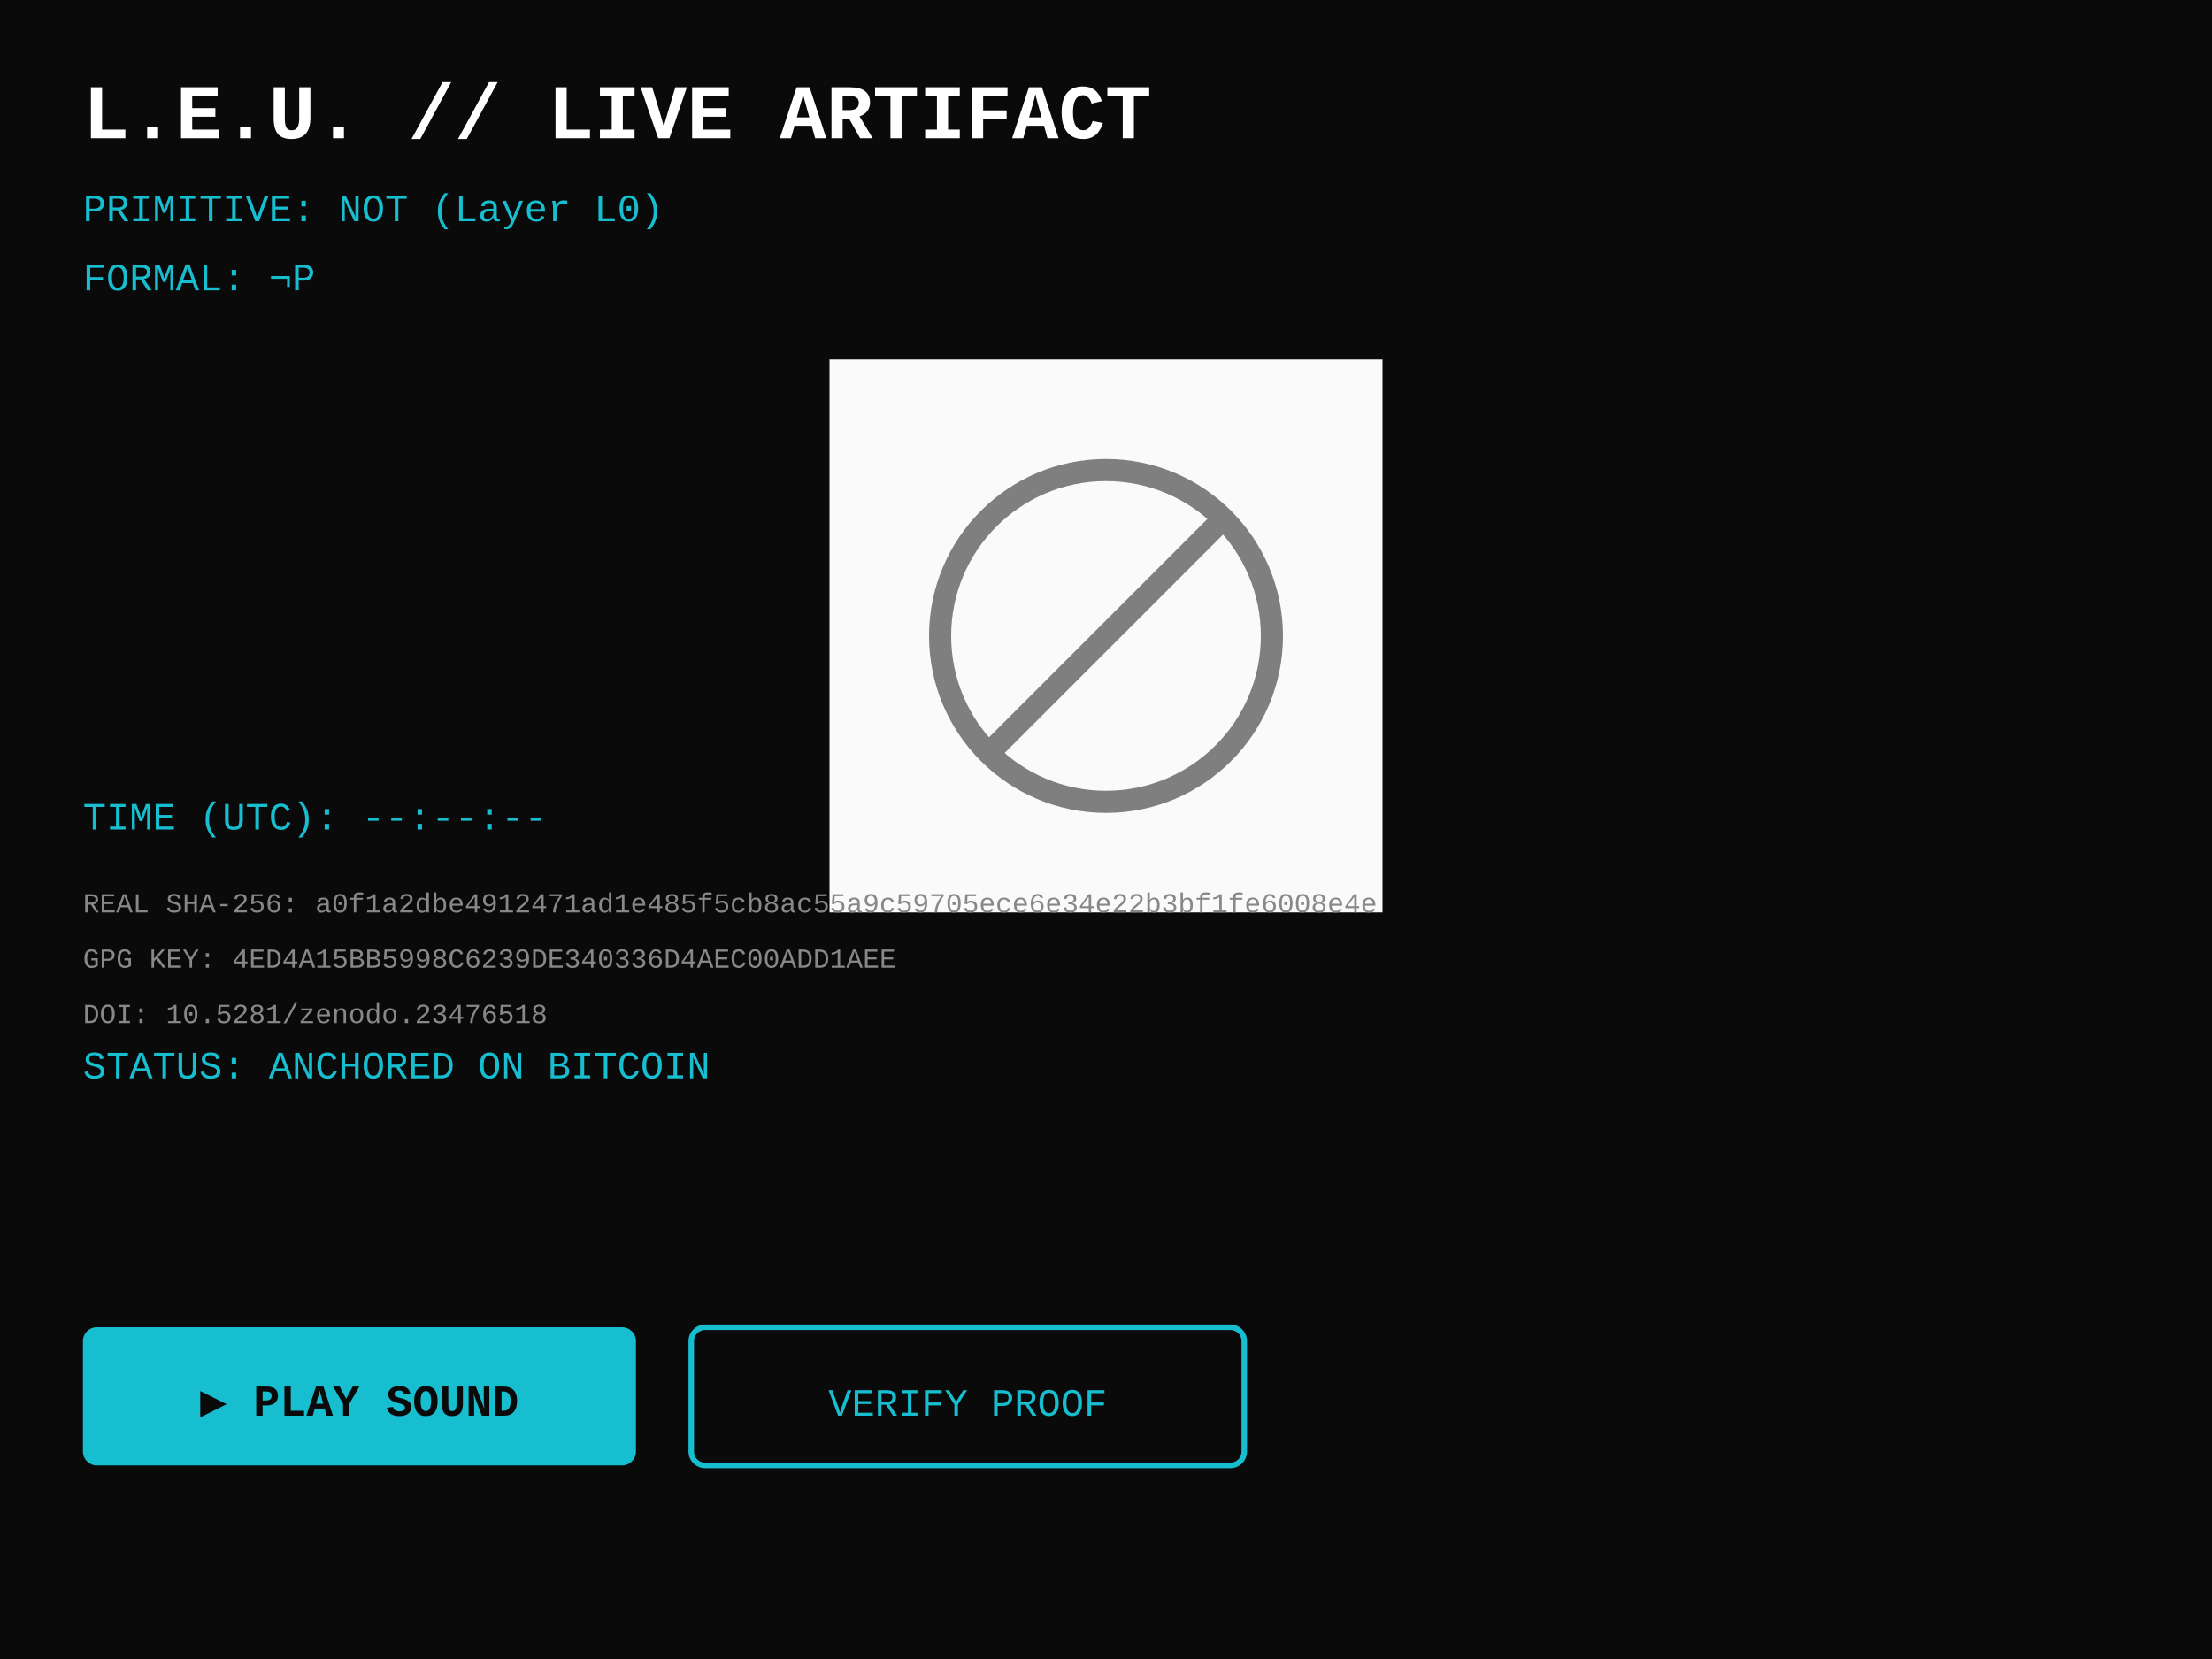
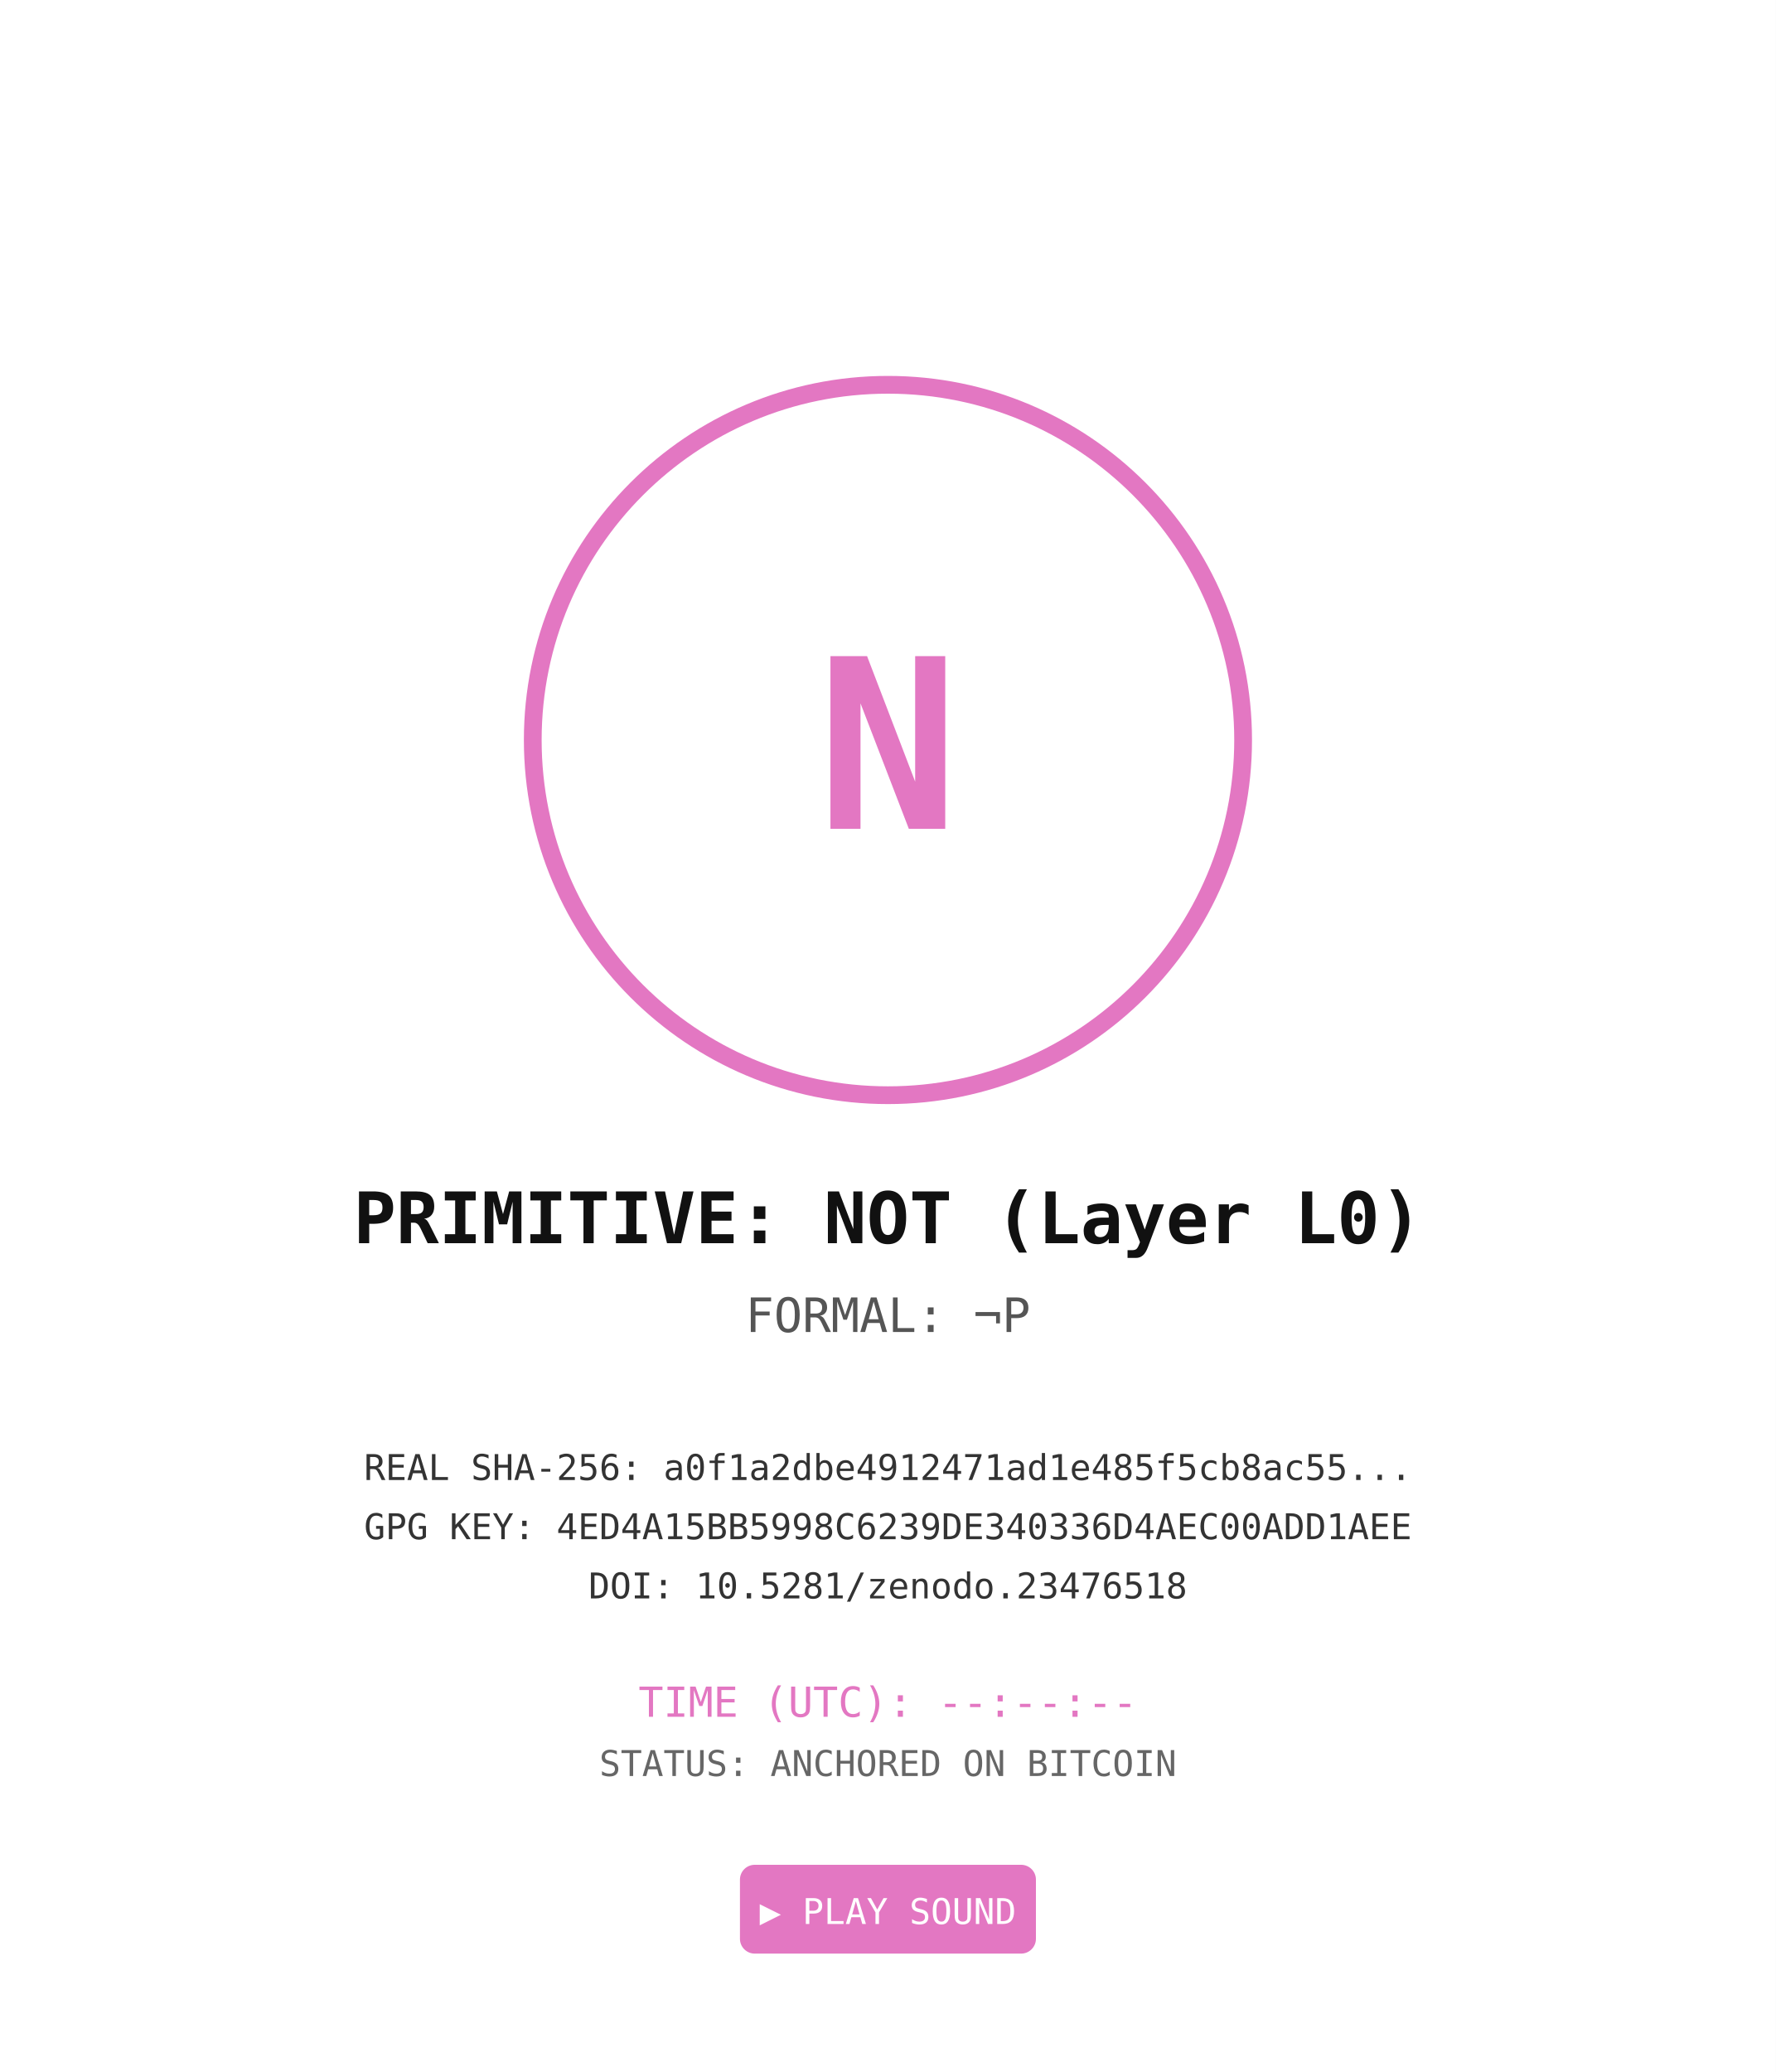
- <svg xmlns="http://www.w3.org/2000/svg" width="800" height="600" viewBox="0 0 800 600">
-   <rect width="100%" height="100%" fill="#0a0a0a" />
-   <style>
-     .hud { font-family: 'Courier New', monospace; fill: #17becf; font-size: 14px; }
-     .title { font-family: 'Courier New', monospace; fill: #ffffff; font-size: 28px; font-weight: bold; }
-     .hash { font-family: 'Courier New', monospace; fill: #888; font-size: 10px; }
-     .btn { cursor: pointer; }
-     .btn:hover { opacity: 0.8; }
- </style>
-   <text x="30" y="50" class="title">L.E.U. // LIVE ARTIFACT</text>
-   <text x="30" y="80" class="hud">PRIMITIVE: NOT (Layer L0)</text>
-   <text x="30" y="105" class="hud">FORMAL: ¬P</text>
-   <g transform="translate(300.0, 130.0) scale(2)">
-     <defs>
-       <marker id="arrow" markerWidth="10" markerHeight="10" refX="9" refY="3" orient="auto">
-         <polygon points="0 0, 10 3, 0 6" fill="#d62728" />
-       </marker>
-     </defs>
-     <rect width="100" height="100" fill="#fafafa" />
-     <circle cx="50" cy="50" r="30" fill="none" stroke="#7f7f7f" stroke-width="4" />
-     <line x1="28" y1="72" x2="72" y2="28" stroke="#7f7f7f" stroke-width="4" />
-   </g>
-   <text x="30" y="300" class="hud">TIME (UTC): <tspan id="clock">--:--:--</tspan>
+ <svg xmlns="http://www.w3.org/2000/svg" width="600" height="700" viewBox="0 0 600 700">
+   <rect width="100%" height="100%" fill="#ffffff" />
+   <circle cx="300" cy="250" r="120" fill="none" stroke="#e377c2" stroke-width="6" />
+   <text x="300" y="280" font-family="monospace" font-size="80" fill="#e377c2" text-anchor="middle" font-weight="bold">N</text>
+   <text x="300" y="420" font-family="monospace" font-size="24" fill="#111" text-anchor="middle" font-weight="bold">PRIMITIVE: NOT (Layer L0)</text>
+   <text x="300" y="450" font-family="monospace" font-size="16" fill="#555" text-anchor="middle">FORMAL: ¬P</text>
+   <text x="300" y="500" font-family="monospace" font-size="12" fill="#333" text-anchor="middle">REAL SHA-256: a0f1a2dbe4912471ad1e485f5cb8ac55...</text>
+   <text x="300" y="520" font-family="monospace" font-size="12" fill="#333" text-anchor="middle">GPG KEY: 4ED4A15BB5998C6239DE340336D4AEC00ADD1AEE</text>
+   <text x="300" y="540" font-family="monospace" font-size="12" fill="#333" text-anchor="middle">DOI: 10.5281/zenodo.23476518</text>
+   <text x="300" y="580" font-family="monospace" font-size="14" fill="#e377c2" text-anchor="middle">TIME (UTC): <tspan id="clock">--:--:--</tspan>
  </text>
-   <text x="30" y="330" class="hash">REAL SHA-256: a0f1a2dbe4912471ad1e485f5cb8ac55a9c59705ece6e34e22b3bf1fe6008e4e</text>
-   <text x="30" y="350" class="hash">GPG KEY: 4ED4A15BB5998C6239DE340336D4AEC00ADD1AEE</text>
-   <text x="30" y="370" class="hash">DOI: 10.5281/zenodo.23476518</text>
-   <text x="30" y="390" class="hud">STATUS: ANCHORED ON BITCOIN</text>
-   <g class="btn">
-     <rect x="30" y="480" width="200" height="50" fill="#17becf" rx="5" />
-     <text x="130" y="512" font-family="'Courier New', monospace" fill="#0a0a0a" font-size="16" text-anchor="middle" font-weight="bold">▶ PLAY SOUND</text>
-   </g>
-   <g class="btn">
-     <rect x="250" y="480" width="200" height="50" fill="none" stroke="#17becf" stroke-width="2" rx="5" />
-     <text x="350" y="512" font-family="'Courier New', monospace" fill="#17becf" font-size="14" text-anchor="middle">VERIFY PROOF</text>
+   <text x="300" y="600" font-family="monospace" font-size="12" fill="#666" text-anchor="middle">STATUS: ANCHORED ON BITCOIN</text>
+   <g transform="translate(250, 630)" style="cursor:pointer;">
+     <rect width="100" height="30" fill="#e377c2" rx="5" />
+     <text x="50" y="20" font-family="monospace" font-size="12" fill="#fff" text-anchor="middle">▶ PLAY SOUND</text>
  </g>
</svg>
